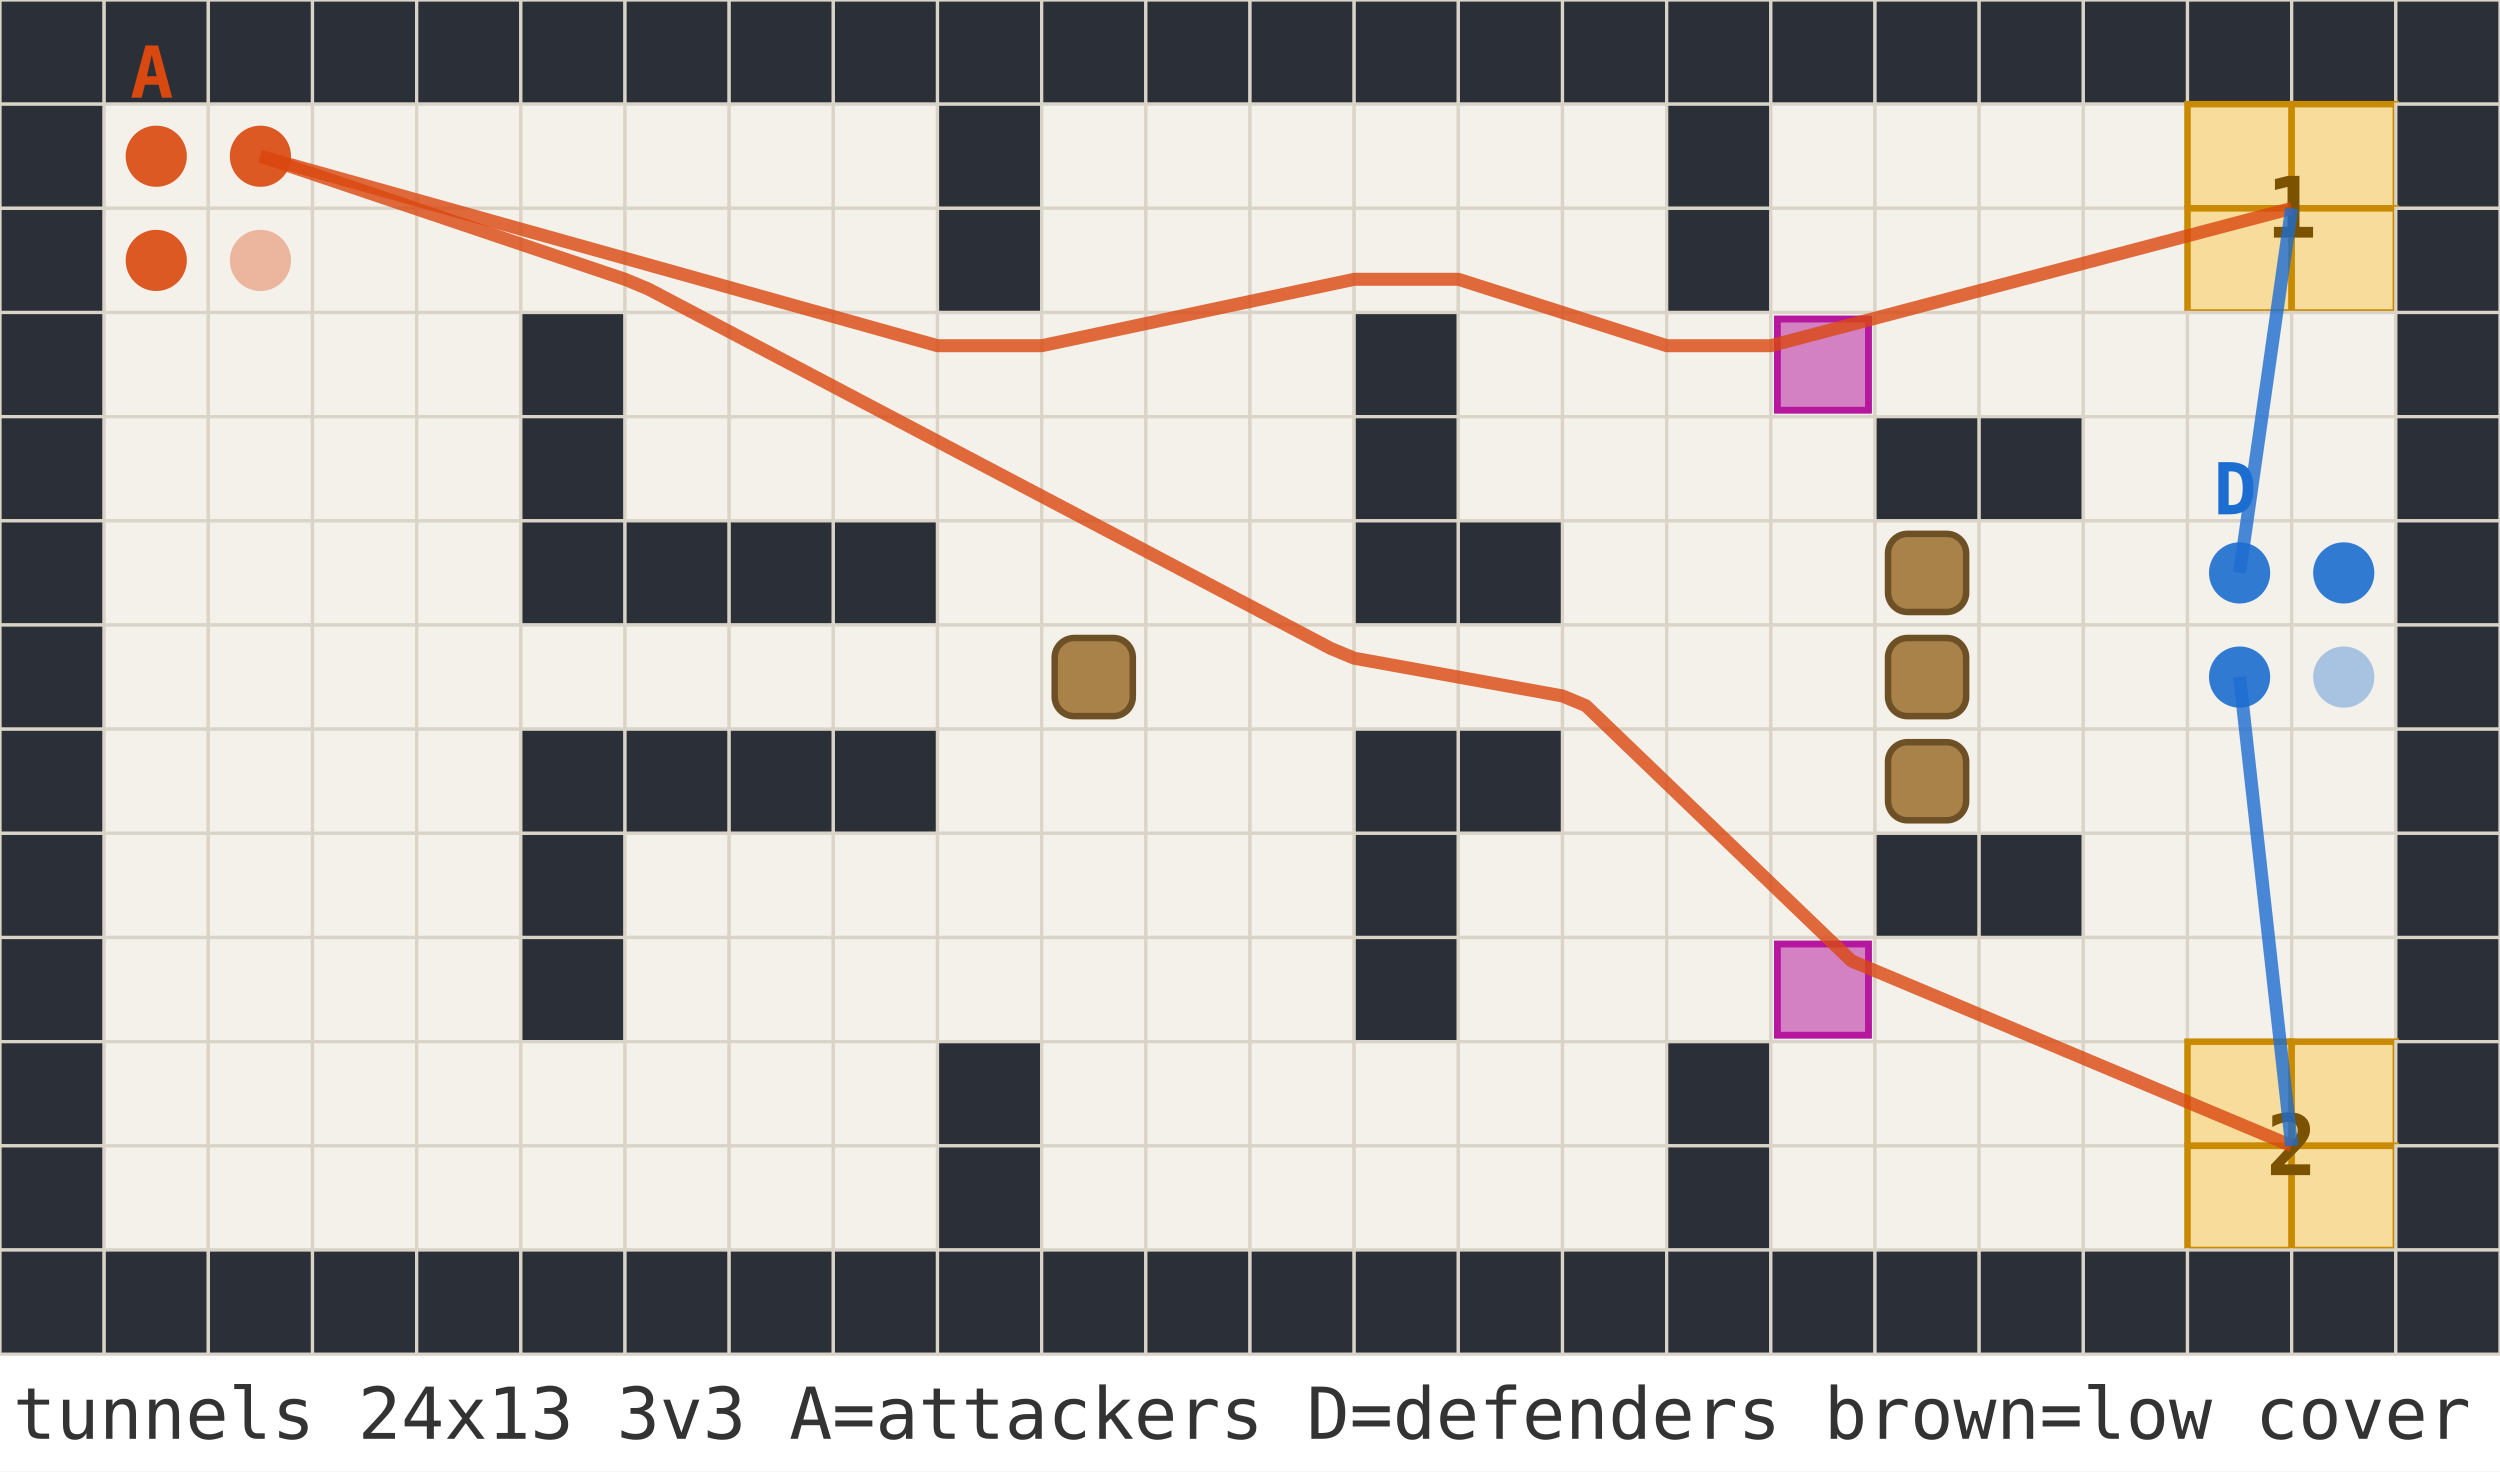
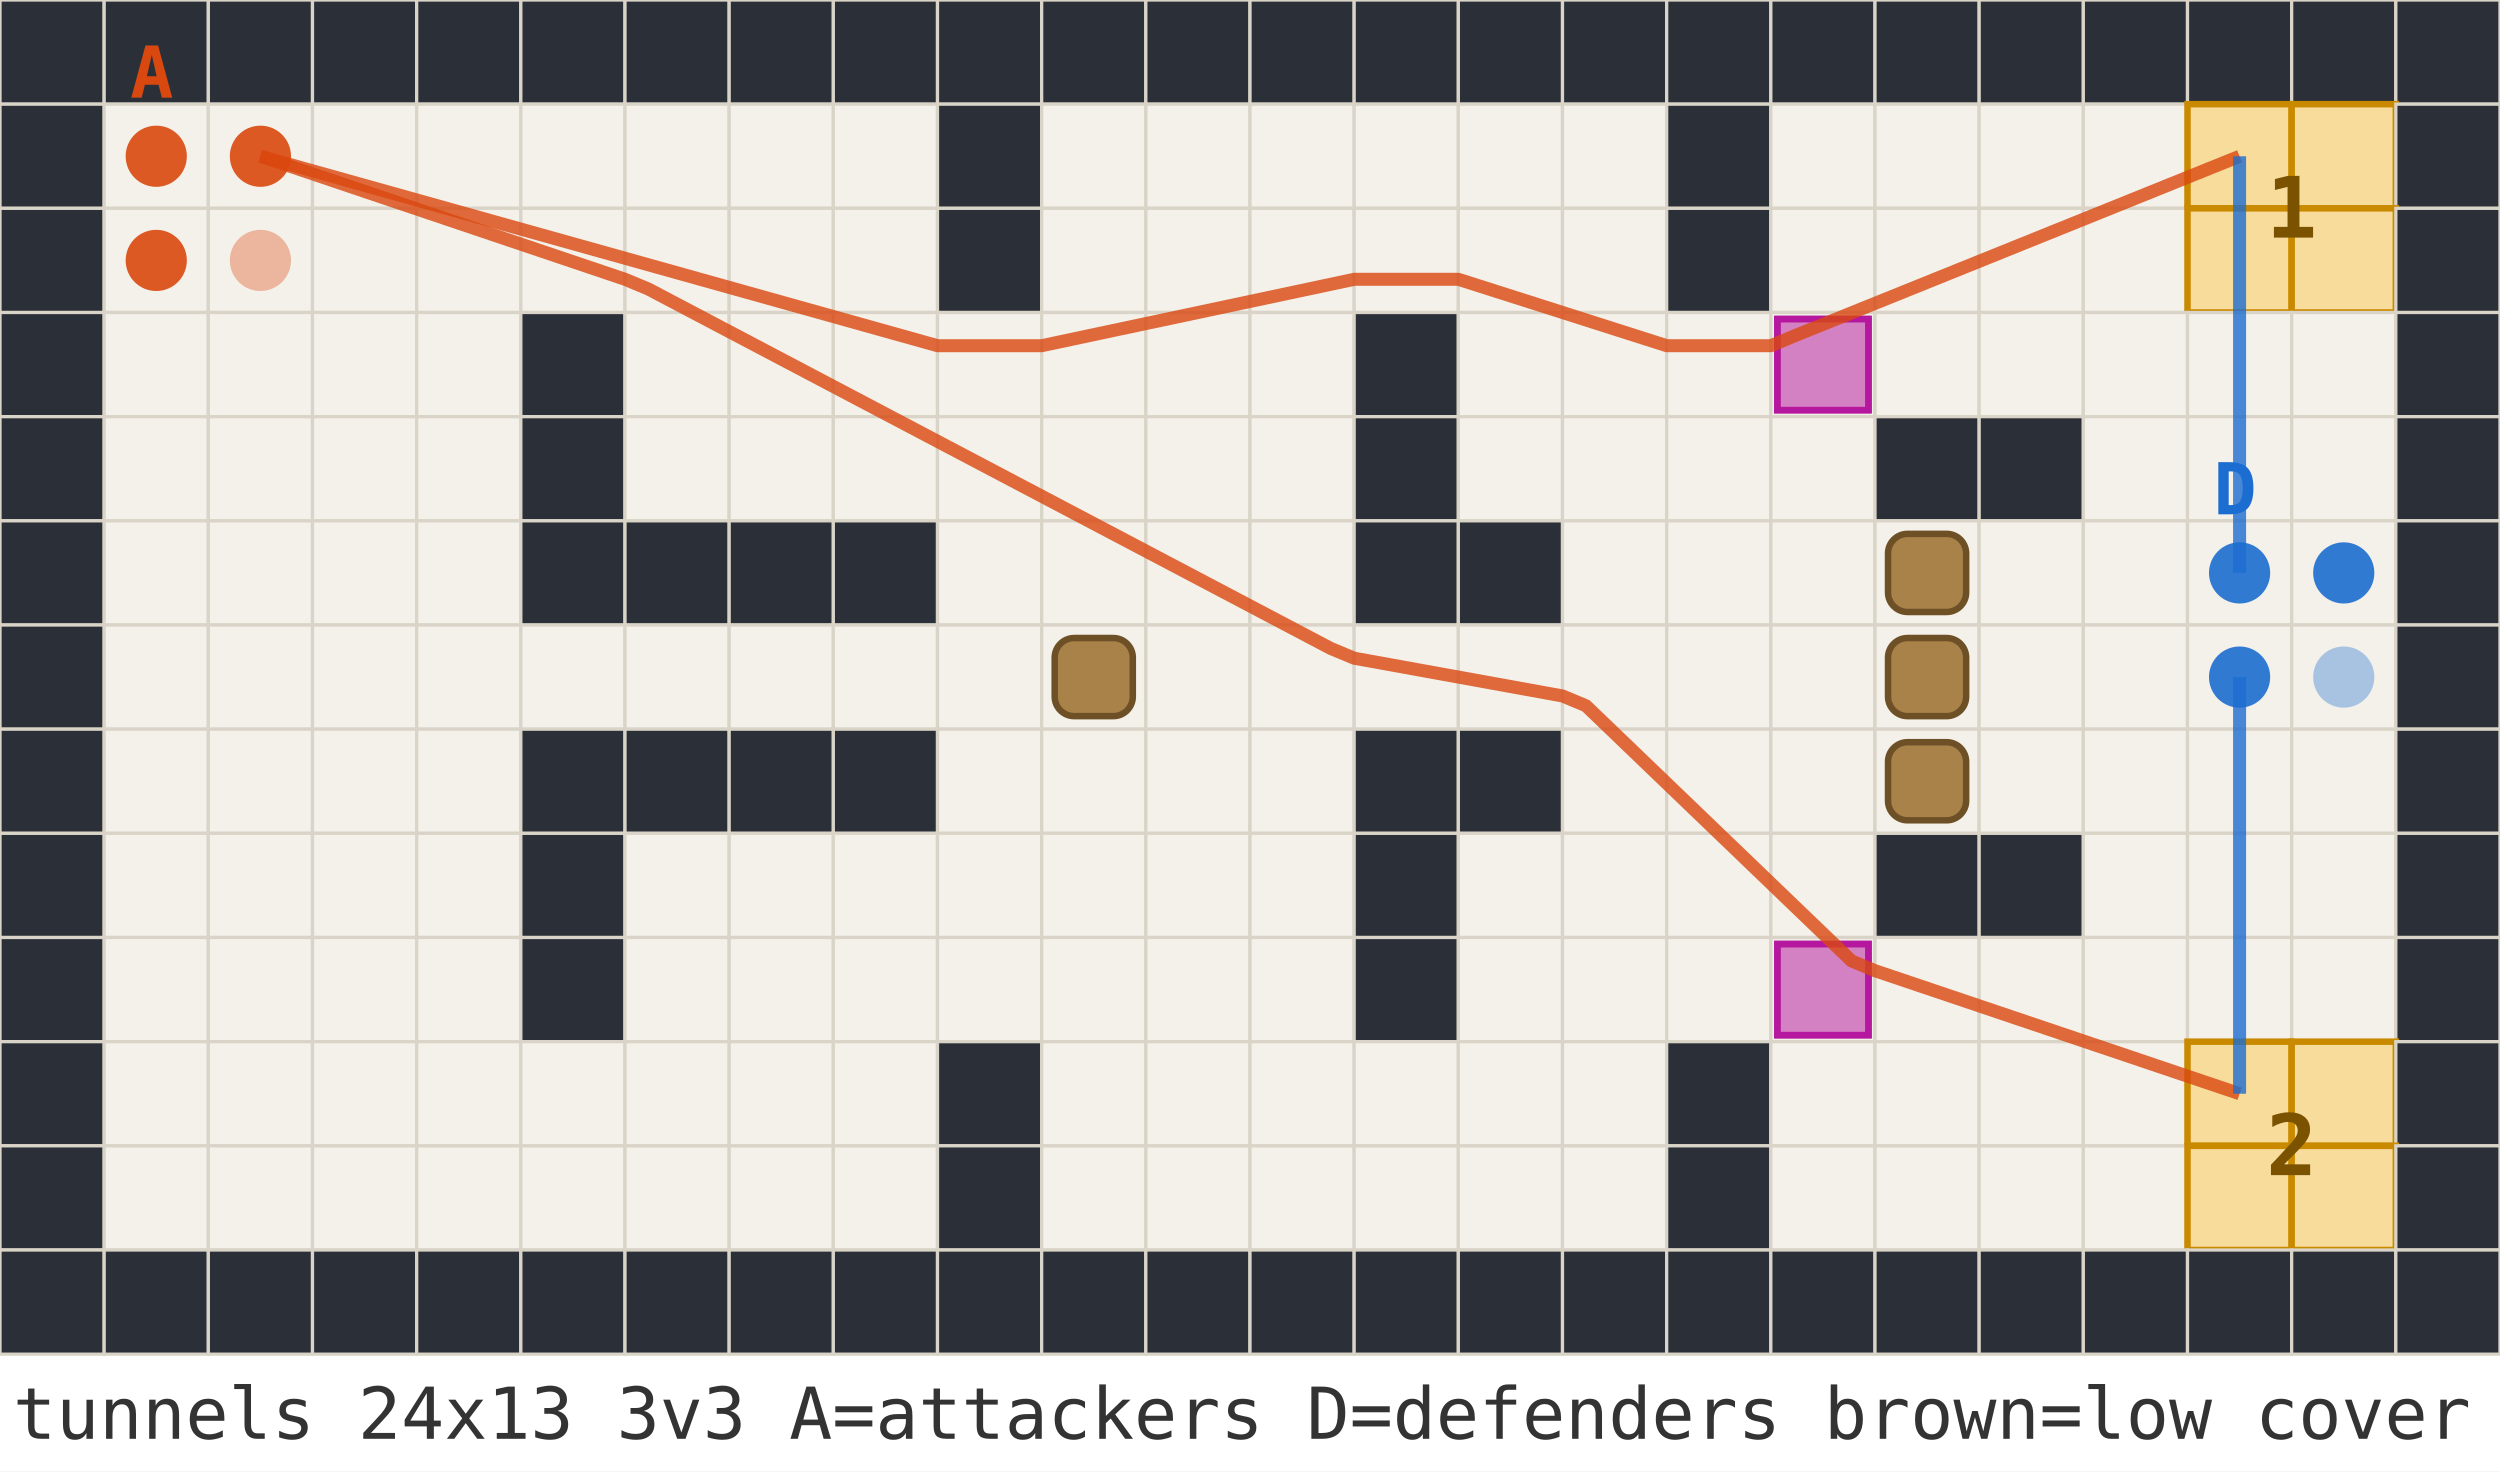
<svg xmlns="http://www.w3.org/2000/svg" viewBox="0 0 384 226" width="384" height="226" font-family="monospace">
  <rect width="384" height="226" fill="#ffffff" />
  <rect x="0" y="0" width="16" height="16" fill="#2b3038" stroke="#d9d4c7" stroke-width="0.5" />
  <rect x="16" y="0" width="16" height="16" fill="#2b3038" stroke="#d9d4c7" stroke-width="0.5" />
  <rect x="32" y="0" width="16" height="16" fill="#2b3038" stroke="#d9d4c7" stroke-width="0.5" />
  <rect x="48" y="0" width="16" height="16" fill="#2b3038" stroke="#d9d4c7" stroke-width="0.5" />
  <rect x="64" y="0" width="16" height="16" fill="#2b3038" stroke="#d9d4c7" stroke-width="0.5" />
  <rect x="80" y="0" width="16" height="16" fill="#2b3038" stroke="#d9d4c7" stroke-width="0.5" />
  <rect x="96" y="0" width="16" height="16" fill="#2b3038" stroke="#d9d4c7" stroke-width="0.5" />
  <rect x="112" y="0" width="16" height="16" fill="#2b3038" stroke="#d9d4c7" stroke-width="0.5" />
  <rect x="128" y="0" width="16" height="16" fill="#2b3038" stroke="#d9d4c7" stroke-width="0.5" />
  <rect x="144" y="0" width="16" height="16" fill="#2b3038" stroke="#d9d4c7" stroke-width="0.5" />
  <rect x="160" y="0" width="16" height="16" fill="#2b3038" stroke="#d9d4c7" stroke-width="0.5" />
  <rect x="176" y="0" width="16" height="16" fill="#2b3038" stroke="#d9d4c7" stroke-width="0.5" />
  <rect x="192" y="0" width="16" height="16" fill="#2b3038" stroke="#d9d4c7" stroke-width="0.5" />
  <rect x="208" y="0" width="16" height="16" fill="#2b3038" stroke="#d9d4c7" stroke-width="0.5" />
  <rect x="224" y="0" width="16" height="16" fill="#2b3038" stroke="#d9d4c7" stroke-width="0.5" />
  <rect x="240" y="0" width="16" height="16" fill="#2b3038" stroke="#d9d4c7" stroke-width="0.5" />
  <rect x="256" y="0" width="16" height="16" fill="#2b3038" stroke="#d9d4c7" stroke-width="0.5" />
  <rect x="272" y="0" width="16" height="16" fill="#2b3038" stroke="#d9d4c7" stroke-width="0.5" />
  <rect x="288" y="0" width="16" height="16" fill="#2b3038" stroke="#d9d4c7" stroke-width="0.5" />
  <rect x="304" y="0" width="16" height="16" fill="#2b3038" stroke="#d9d4c7" stroke-width="0.5" />
  <rect x="320" y="0" width="16" height="16" fill="#2b3038" stroke="#d9d4c7" stroke-width="0.5" />
  <rect x="336" y="0" width="16" height="16" fill="#2b3038" stroke="#d9d4c7" stroke-width="0.5" />
  <rect x="352" y="0" width="16" height="16" fill="#2b3038" stroke="#d9d4c7" stroke-width="0.5" />
  <rect x="368" y="0" width="16" height="16" fill="#2b3038" stroke="#d9d4c7" stroke-width="0.5" />
  <rect x="0" y="16" width="16" height="16" fill="#2b3038" stroke="#d9d4c7" stroke-width="0.5" />
  <rect x="16" y="16" width="16" height="16" fill="#f4f1ea" stroke="#d9d4c7" stroke-width="0.5" />
  <rect x="32" y="16" width="16" height="16" fill="#f4f1ea" stroke="#d9d4c7" stroke-width="0.5" />
  <rect x="48" y="16" width="16" height="16" fill="#f4f1ea" stroke="#d9d4c7" stroke-width="0.5" />
  <rect x="64" y="16" width="16" height="16" fill="#f4f1ea" stroke="#d9d4c7" stroke-width="0.5" />
  <rect x="80" y="16" width="16" height="16" fill="#f4f1ea" stroke="#d9d4c7" stroke-width="0.5" />
  <rect x="96" y="16" width="16" height="16" fill="#f4f1ea" stroke="#d9d4c7" stroke-width="0.5" />
  <rect x="112" y="16" width="16" height="16" fill="#f4f1ea" stroke="#d9d4c7" stroke-width="0.5" />
  <rect x="128" y="16" width="16" height="16" fill="#f4f1ea" stroke="#d9d4c7" stroke-width="0.5" />
  <rect x="144" y="16" width="16" height="16" fill="#2b3038" stroke="#d9d4c7" stroke-width="0.5" />
  <rect x="160" y="16" width="16" height="16" fill="#f4f1ea" stroke="#d9d4c7" stroke-width="0.5" />
  <rect x="176" y="16" width="16" height="16" fill="#f4f1ea" stroke="#d9d4c7" stroke-width="0.5" />
  <rect x="192" y="16" width="16" height="16" fill="#f4f1ea" stroke="#d9d4c7" stroke-width="0.5" />
  <rect x="208" y="16" width="16" height="16" fill="#f4f1ea" stroke="#d9d4c7" stroke-width="0.5" />
  <rect x="224" y="16" width="16" height="16" fill="#f4f1ea" stroke="#d9d4c7" stroke-width="0.5" />
  <rect x="240" y="16" width="16" height="16" fill="#f4f1ea" stroke="#d9d4c7" stroke-width="0.5" />
  <rect x="256" y="16" width="16" height="16" fill="#2b3038" stroke="#d9d4c7" stroke-width="0.5" />
  <rect x="272" y="16" width="16" height="16" fill="#f4f1ea" stroke="#d9d4c7" stroke-width="0.5" />
  <rect x="288" y="16" width="16" height="16" fill="#f4f1ea" stroke="#d9d4c7" stroke-width="0.5" />
  <rect x="304" y="16" width="16" height="16" fill="#f4f1ea" stroke="#d9d4c7" stroke-width="0.5" />
  <rect x="320" y="16" width="16" height="16" fill="#f4f1ea" stroke="#d9d4c7" stroke-width="0.5" />
  <rect x="336" y="16" width="16" height="16" fill="#f7dc9c" stroke="#d9d4c7" stroke-width="0.5" />
  <rect x="336" y="16" width="16" height="16" fill="none" stroke="#c98a00" stroke-width="1" />
  <rect x="352" y="16" width="16" height="16" fill="#f7dc9c" stroke="#d9d4c7" stroke-width="0.5" />
  <rect x="352" y="16" width="16" height="16" fill="none" stroke="#c98a00" stroke-width="1" />
  <rect x="368" y="16" width="16" height="16" fill="#2b3038" stroke="#d9d4c7" stroke-width="0.5" />
  <rect x="0" y="32" width="16" height="16" fill="#2b3038" stroke="#d9d4c7" stroke-width="0.5" />
  <rect x="16" y="32" width="16" height="16" fill="#f4f1ea" stroke="#d9d4c7" stroke-width="0.5" />
  <rect x="32" y="32" width="16" height="16" fill="#f4f1ea" stroke="#d9d4c7" stroke-width="0.5" />
  <rect x="48" y="32" width="16" height="16" fill="#f4f1ea" stroke="#d9d4c7" stroke-width="0.5" />
  <rect x="64" y="32" width="16" height="16" fill="#f4f1ea" stroke="#d9d4c7" stroke-width="0.5" />
  <rect x="80" y="32" width="16" height="16" fill="#f4f1ea" stroke="#d9d4c7" stroke-width="0.5" />
  <rect x="96" y="32" width="16" height="16" fill="#f4f1ea" stroke="#d9d4c7" stroke-width="0.5" />
  <rect x="112" y="32" width="16" height="16" fill="#f4f1ea" stroke="#d9d4c7" stroke-width="0.5" />
  <rect x="128" y="32" width="16" height="16" fill="#f4f1ea" stroke="#d9d4c7" stroke-width="0.5" />
  <rect x="144" y="32" width="16" height="16" fill="#2b3038" stroke="#d9d4c7" stroke-width="0.5" />
  <rect x="160" y="32" width="16" height="16" fill="#f4f1ea" stroke="#d9d4c7" stroke-width="0.5" />
  <rect x="176" y="32" width="16" height="16" fill="#f4f1ea" stroke="#d9d4c7" stroke-width="0.5" />
  <rect x="192" y="32" width="16" height="16" fill="#f4f1ea" stroke="#d9d4c7" stroke-width="0.5" />
  <rect x="208" y="32" width="16" height="16" fill="#f4f1ea" stroke="#d9d4c7" stroke-width="0.5" />
  <rect x="224" y="32" width="16" height="16" fill="#f4f1ea" stroke="#d9d4c7" stroke-width="0.5" />
  <rect x="240" y="32" width="16" height="16" fill="#f4f1ea" stroke="#d9d4c7" stroke-width="0.5" />
  <rect x="256" y="32" width="16" height="16" fill="#2b3038" stroke="#d9d4c7" stroke-width="0.5" />
  <rect x="272" y="32" width="16" height="16" fill="#f4f1ea" stroke="#d9d4c7" stroke-width="0.5" />
  <rect x="288" y="32" width="16" height="16" fill="#f4f1ea" stroke="#d9d4c7" stroke-width="0.5" />
  <rect x="304" y="32" width="16" height="16" fill="#f4f1ea" stroke="#d9d4c7" stroke-width="0.5" />
  <rect x="320" y="32" width="16" height="16" fill="#f4f1ea" stroke="#d9d4c7" stroke-width="0.5" />
  <rect x="336" y="32" width="16" height="16" fill="#f7dc9c" stroke="#d9d4c7" stroke-width="0.5" />
  <rect x="336" y="32" width="16" height="16" fill="none" stroke="#c98a00" stroke-width="1" />
  <rect x="352" y="32" width="16" height="16" fill="#f7dc9c" stroke="#d9d4c7" stroke-width="0.5" />
  <rect x="352" y="32" width="16" height="16" fill="none" stroke="#c98a00" stroke-width="1" />
  <rect x="368" y="32" width="16" height="16" fill="#2b3038" stroke="#d9d4c7" stroke-width="0.5" />
  <rect x="0" y="48" width="16" height="16" fill="#2b3038" stroke="#d9d4c7" stroke-width="0.5" />
  <rect x="16" y="48" width="16" height="16" fill="#f4f1ea" stroke="#d9d4c7" stroke-width="0.5" />
  <rect x="32" y="48" width="16" height="16" fill="#f4f1ea" stroke="#d9d4c7" stroke-width="0.5" />
  <rect x="48" y="48" width="16" height="16" fill="#f4f1ea" stroke="#d9d4c7" stroke-width="0.5" />
  <rect x="64" y="48" width="16" height="16" fill="#f4f1ea" stroke="#d9d4c7" stroke-width="0.5" />
  <rect x="80" y="48" width="16" height="16" fill="#2b3038" stroke="#d9d4c7" stroke-width="0.5" />
  <rect x="96" y="48" width="16" height="16" fill="#f4f1ea" stroke="#d9d4c7" stroke-width="0.5" />
  <rect x="112" y="48" width="16" height="16" fill="#f4f1ea" stroke="#d9d4c7" stroke-width="0.5" />
  <rect x="128" y="48" width="16" height="16" fill="#f4f1ea" stroke="#d9d4c7" stroke-width="0.5" />
  <rect x="144" y="48" width="16" height="16" fill="#f4f1ea" stroke="#d9d4c7" stroke-width="0.5" />
  <rect x="160" y="48" width="16" height="16" fill="#f4f1ea" stroke="#d9d4c7" stroke-width="0.5" />
  <rect x="176" y="48" width="16" height="16" fill="#f4f1ea" stroke="#d9d4c7" stroke-width="0.5" />
  <rect x="192" y="48" width="16" height="16" fill="#f4f1ea" stroke="#d9d4c7" stroke-width="0.5" />
  <rect x="208" y="48" width="16" height="16" fill="#2b3038" stroke="#d9d4c7" stroke-width="0.5" />
  <rect x="224" y="48" width="16" height="16" fill="#f4f1ea" stroke="#d9d4c7" stroke-width="0.5" />
  <rect x="240" y="48" width="16" height="16" fill="#f4f1ea" stroke="#d9d4c7" stroke-width="0.5" />
  <rect x="256" y="48" width="16" height="16" fill="#f4f1ea" stroke="#d9d4c7" stroke-width="0.5" />
  <rect x="272" y="48" width="16" height="16" fill="#f4f1ea" stroke="#d9d4c7" stroke-width="0.5" />
  <rect x="288" y="48" width="16" height="16" fill="#f4f1ea" stroke="#d9d4c7" stroke-width="0.5" />
  <rect x="304" y="48" width="16" height="16" fill="#f4f1ea" stroke="#d9d4c7" stroke-width="0.5" />
  <rect x="320" y="48" width="16" height="16" fill="#f4f1ea" stroke="#d9d4c7" stroke-width="0.5" />
  <rect x="336" y="48" width="16" height="16" fill="#f4f1ea" stroke="#d9d4c7" stroke-width="0.5" />
  <rect x="352" y="48" width="16" height="16" fill="#f4f1ea" stroke="#d9d4c7" stroke-width="0.5" />
  <rect x="368" y="48" width="16" height="16" fill="#2b3038" stroke="#d9d4c7" stroke-width="0.5" />
  <rect x="0" y="64" width="16" height="16" fill="#2b3038" stroke="#d9d4c7" stroke-width="0.5" />
  <rect x="16" y="64" width="16" height="16" fill="#f4f1ea" stroke="#d9d4c7" stroke-width="0.5" />
  <rect x="32" y="64" width="16" height="16" fill="#f4f1ea" stroke="#d9d4c7" stroke-width="0.5" />
  <rect x="48" y="64" width="16" height="16" fill="#f4f1ea" stroke="#d9d4c7" stroke-width="0.5" />
  <rect x="64" y="64" width="16" height="16" fill="#f4f1ea" stroke="#d9d4c7" stroke-width="0.5" />
  <rect x="80" y="64" width="16" height="16" fill="#2b3038" stroke="#d9d4c7" stroke-width="0.5" />
  <rect x="96" y="64" width="16" height="16" fill="#f4f1ea" stroke="#d9d4c7" stroke-width="0.5" />
  <rect x="112" y="64" width="16" height="16" fill="#f4f1ea" stroke="#d9d4c7" stroke-width="0.5" />
  <rect x="128" y="64" width="16" height="16" fill="#f4f1ea" stroke="#d9d4c7" stroke-width="0.5" />
  <rect x="144" y="64" width="16" height="16" fill="#f4f1ea" stroke="#d9d4c7" stroke-width="0.5" />
  <rect x="160" y="64" width="16" height="16" fill="#f4f1ea" stroke="#d9d4c7" stroke-width="0.5" />
  <rect x="176" y="64" width="16" height="16" fill="#f4f1ea" stroke="#d9d4c7" stroke-width="0.5" />
  <rect x="192" y="64" width="16" height="16" fill="#f4f1ea" stroke="#d9d4c7" stroke-width="0.5" />
  <rect x="208" y="64" width="16" height="16" fill="#2b3038" stroke="#d9d4c7" stroke-width="0.5" />
  <rect x="224" y="64" width="16" height="16" fill="#f4f1ea" stroke="#d9d4c7" stroke-width="0.5" />
  <rect x="240" y="64" width="16" height="16" fill="#f4f1ea" stroke="#d9d4c7" stroke-width="0.5" />
  <rect x="256" y="64" width="16" height="16" fill="#f4f1ea" stroke="#d9d4c7" stroke-width="0.5" />
  <rect x="272" y="64" width="16" height="16" fill="#f4f1ea" stroke="#d9d4c7" stroke-width="0.5" />
  <rect x="288" y="64" width="16" height="16" fill="#2b3038" stroke="#d9d4c7" stroke-width="0.5" />
  <rect x="304" y="64" width="16" height="16" fill="#2b3038" stroke="#d9d4c7" stroke-width="0.5" />
  <rect x="320" y="64" width="16" height="16" fill="#f4f1ea" stroke="#d9d4c7" stroke-width="0.5" />
  <rect x="336" y="64" width="16" height="16" fill="#f4f1ea" stroke="#d9d4c7" stroke-width="0.5" />
  <rect x="352" y="64" width="16" height="16" fill="#f4f1ea" stroke="#d9d4c7" stroke-width="0.5" />
  <rect x="368" y="64" width="16" height="16" fill="#2b3038" stroke="#d9d4c7" stroke-width="0.5" />
  <rect x="0" y="80" width="16" height="16" fill="#2b3038" stroke="#d9d4c7" stroke-width="0.5" />
  <rect x="16" y="80" width="16" height="16" fill="#f4f1ea" stroke="#d9d4c7" stroke-width="0.5" />
  <rect x="32" y="80" width="16" height="16" fill="#f4f1ea" stroke="#d9d4c7" stroke-width="0.5" />
  <rect x="48" y="80" width="16" height="16" fill="#f4f1ea" stroke="#d9d4c7" stroke-width="0.5" />
  <rect x="64" y="80" width="16" height="16" fill="#f4f1ea" stroke="#d9d4c7" stroke-width="0.5" />
  <rect x="80" y="80" width="16" height="16" fill="#2b3038" stroke="#d9d4c7" stroke-width="0.5" />
  <rect x="96" y="80" width="16" height="16" fill="#2b3038" stroke="#d9d4c7" stroke-width="0.5" />
  <rect x="112" y="80" width="16" height="16" fill="#2b3038" stroke="#d9d4c7" stroke-width="0.5" />
  <rect x="128" y="80" width="16" height="16" fill="#2b3038" stroke="#d9d4c7" stroke-width="0.5" />
  <rect x="144" y="80" width="16" height="16" fill="#f4f1ea" stroke="#d9d4c7" stroke-width="0.5" />
  <rect x="160" y="80" width="16" height="16" fill="#f4f1ea" stroke="#d9d4c7" stroke-width="0.5" />
  <rect x="176" y="80" width="16" height="16" fill="#f4f1ea" stroke="#d9d4c7" stroke-width="0.5" />
  <rect x="192" y="80" width="16" height="16" fill="#f4f1ea" stroke="#d9d4c7" stroke-width="0.5" />
  <rect x="208" y="80" width="16" height="16" fill="#2b3038" stroke="#d9d4c7" stroke-width="0.5" />
  <rect x="224" y="80" width="16" height="16" fill="#2b3038" stroke="#d9d4c7" stroke-width="0.5" />
  <rect x="240" y="80" width="16" height="16" fill="#f4f1ea" stroke="#d9d4c7" stroke-width="0.5" />
  <rect x="256" y="80" width="16" height="16" fill="#f4f1ea" stroke="#d9d4c7" stroke-width="0.5" />
  <rect x="272" y="80" width="16" height="16" fill="#f4f1ea" stroke="#d9d4c7" stroke-width="0.5" />
  <rect x="288" y="80" width="16" height="16" fill="#f4f1ea" stroke="#d9d4c7" stroke-width="0.5" />
  <rect x="290" y="82" width="12" height="12" rx="3" fill="#a9824a" stroke="#6e5026" stroke-width="1" />
  <rect x="304" y="80" width="16" height="16" fill="#f4f1ea" stroke="#d9d4c7" stroke-width="0.5" />
  <rect x="320" y="80" width="16" height="16" fill="#f4f1ea" stroke="#d9d4c7" stroke-width="0.5" />
  <rect x="336" y="80" width="16" height="16" fill="#f4f1ea" stroke="#d9d4c7" stroke-width="0.5" />
  <rect x="352" y="80" width="16" height="16" fill="#f4f1ea" stroke="#d9d4c7" stroke-width="0.5" />
  <rect x="368" y="80" width="16" height="16" fill="#2b3038" stroke="#d9d4c7" stroke-width="0.5" />
  <rect x="0" y="96" width="16" height="16" fill="#2b3038" stroke="#d9d4c7" stroke-width="0.5" />
  <rect x="16" y="96" width="16" height="16" fill="#f4f1ea" stroke="#d9d4c7" stroke-width="0.5" />
  <rect x="32" y="96" width="16" height="16" fill="#f4f1ea" stroke="#d9d4c7" stroke-width="0.5" />
  <rect x="48" y="96" width="16" height="16" fill="#f4f1ea" stroke="#d9d4c7" stroke-width="0.5" />
  <rect x="64" y="96" width="16" height="16" fill="#f4f1ea" stroke="#d9d4c7" stroke-width="0.5" />
  <rect x="80" y="96" width="16" height="16" fill="#f4f1ea" stroke="#d9d4c7" stroke-width="0.5" />
  <rect x="96" y="96" width="16" height="16" fill="#f4f1ea" stroke="#d9d4c7" stroke-width="0.5" />
  <rect x="112" y="96" width="16" height="16" fill="#f4f1ea" stroke="#d9d4c7" stroke-width="0.5" />
  <rect x="128" y="96" width="16" height="16" fill="#f4f1ea" stroke="#d9d4c7" stroke-width="0.5" />
  <rect x="144" y="96" width="16" height="16" fill="#f4f1ea" stroke="#d9d4c7" stroke-width="0.5" />
  <rect x="160" y="96" width="16" height="16" fill="#f4f1ea" stroke="#d9d4c7" stroke-width="0.5" />
  <rect x="162" y="98" width="12" height="12" rx="3" fill="#a9824a" stroke="#6e5026" stroke-width="1" />
  <rect x="176" y="96" width="16" height="16" fill="#f4f1ea" stroke="#d9d4c7" stroke-width="0.5" />
  <rect x="192" y="96" width="16" height="16" fill="#f4f1ea" stroke="#d9d4c7" stroke-width="0.5" />
  <rect x="208" y="96" width="16" height="16" fill="#f4f1ea" stroke="#d9d4c7" stroke-width="0.5" />
  <rect x="224" y="96" width="16" height="16" fill="#f4f1ea" stroke="#d9d4c7" stroke-width="0.5" />
  <rect x="240" y="96" width="16" height="16" fill="#f4f1ea" stroke="#d9d4c7" stroke-width="0.5" />
  <rect x="256" y="96" width="16" height="16" fill="#f4f1ea" stroke="#d9d4c7" stroke-width="0.5" />
  <rect x="272" y="96" width="16" height="16" fill="#f4f1ea" stroke="#d9d4c7" stroke-width="0.5" />
  <rect x="288" y="96" width="16" height="16" fill="#f4f1ea" stroke="#d9d4c7" stroke-width="0.5" />
  <rect x="290" y="98" width="12" height="12" rx="3" fill="#a9824a" stroke="#6e5026" stroke-width="1" />
  <rect x="304" y="96" width="16" height="16" fill="#f4f1ea" stroke="#d9d4c7" stroke-width="0.5" />
  <rect x="320" y="96" width="16" height="16" fill="#f4f1ea" stroke="#d9d4c7" stroke-width="0.5" />
  <rect x="336" y="96" width="16" height="16" fill="#f4f1ea" stroke="#d9d4c7" stroke-width="0.5" />
  <rect x="352" y="96" width="16" height="16" fill="#f4f1ea" stroke="#d9d4c7" stroke-width="0.5" />
  <rect x="368" y="96" width="16" height="16" fill="#2b3038" stroke="#d9d4c7" stroke-width="0.5" />
  <rect x="0" y="112" width="16" height="16" fill="#2b3038" stroke="#d9d4c7" stroke-width="0.5" />
  <rect x="16" y="112" width="16" height="16" fill="#f4f1ea" stroke="#d9d4c7" stroke-width="0.5" />
  <rect x="32" y="112" width="16" height="16" fill="#f4f1ea" stroke="#d9d4c7" stroke-width="0.5" />
  <rect x="48" y="112" width="16" height="16" fill="#f4f1ea" stroke="#d9d4c7" stroke-width="0.5" />
  <rect x="64" y="112" width="16" height="16" fill="#f4f1ea" stroke="#d9d4c7" stroke-width="0.5" />
  <rect x="80" y="112" width="16" height="16" fill="#2b3038" stroke="#d9d4c7" stroke-width="0.5" />
  <rect x="96" y="112" width="16" height="16" fill="#2b3038" stroke="#d9d4c7" stroke-width="0.5" />
  <rect x="112" y="112" width="16" height="16" fill="#2b3038" stroke="#d9d4c7" stroke-width="0.5" />
  <rect x="128" y="112" width="16" height="16" fill="#2b3038" stroke="#d9d4c7" stroke-width="0.5" />
  <rect x="144" y="112" width="16" height="16" fill="#f4f1ea" stroke="#d9d4c7" stroke-width="0.5" />
  <rect x="160" y="112" width="16" height="16" fill="#f4f1ea" stroke="#d9d4c7" stroke-width="0.5" />
  <rect x="176" y="112" width="16" height="16" fill="#f4f1ea" stroke="#d9d4c7" stroke-width="0.5" />
  <rect x="192" y="112" width="16" height="16" fill="#f4f1ea" stroke="#d9d4c7" stroke-width="0.5" />
  <rect x="208" y="112" width="16" height="16" fill="#2b3038" stroke="#d9d4c7" stroke-width="0.5" />
  <rect x="224" y="112" width="16" height="16" fill="#2b3038" stroke="#d9d4c7" stroke-width="0.5" />
  <rect x="240" y="112" width="16" height="16" fill="#f4f1ea" stroke="#d9d4c7" stroke-width="0.5" />
  <rect x="256" y="112" width="16" height="16" fill="#f4f1ea" stroke="#d9d4c7" stroke-width="0.5" />
  <rect x="272" y="112" width="16" height="16" fill="#f4f1ea" stroke="#d9d4c7" stroke-width="0.5" />
  <rect x="288" y="112" width="16" height="16" fill="#f4f1ea" stroke="#d9d4c7" stroke-width="0.5" />
  <rect x="290" y="114" width="12" height="12" rx="3" fill="#a9824a" stroke="#6e5026" stroke-width="1" />
  <rect x="304" y="112" width="16" height="16" fill="#f4f1ea" stroke="#d9d4c7" stroke-width="0.5" />
  <rect x="320" y="112" width="16" height="16" fill="#f4f1ea" stroke="#d9d4c7" stroke-width="0.5" />
  <rect x="336" y="112" width="16" height="16" fill="#f4f1ea" stroke="#d9d4c7" stroke-width="0.5" />
  <rect x="352" y="112" width="16" height="16" fill="#f4f1ea" stroke="#d9d4c7" stroke-width="0.5" />
  <rect x="368" y="112" width="16" height="16" fill="#2b3038" stroke="#d9d4c7" stroke-width="0.5" />
  <rect x="0" y="128" width="16" height="16" fill="#2b3038" stroke="#d9d4c7" stroke-width="0.5" />
  <rect x="16" y="128" width="16" height="16" fill="#f4f1ea" stroke="#d9d4c7" stroke-width="0.5" />
  <rect x="32" y="128" width="16" height="16" fill="#f4f1ea" stroke="#d9d4c7" stroke-width="0.5" />
  <rect x="48" y="128" width="16" height="16" fill="#f4f1ea" stroke="#d9d4c7" stroke-width="0.5" />
  <rect x="64" y="128" width="16" height="16" fill="#f4f1ea" stroke="#d9d4c7" stroke-width="0.5" />
  <rect x="80" y="128" width="16" height="16" fill="#2b3038" stroke="#d9d4c7" stroke-width="0.5" />
  <rect x="96" y="128" width="16" height="16" fill="#f4f1ea" stroke="#d9d4c7" stroke-width="0.5" />
  <rect x="112" y="128" width="16" height="16" fill="#f4f1ea" stroke="#d9d4c7" stroke-width="0.5" />
  <rect x="128" y="128" width="16" height="16" fill="#f4f1ea" stroke="#d9d4c7" stroke-width="0.5" />
  <rect x="144" y="128" width="16" height="16" fill="#f4f1ea" stroke="#d9d4c7" stroke-width="0.5" />
  <rect x="160" y="128" width="16" height="16" fill="#f4f1ea" stroke="#d9d4c7" stroke-width="0.5" />
  <rect x="176" y="128" width="16" height="16" fill="#f4f1ea" stroke="#d9d4c7" stroke-width="0.5" />
  <rect x="192" y="128" width="16" height="16" fill="#f4f1ea" stroke="#d9d4c7" stroke-width="0.5" />
  <rect x="208" y="128" width="16" height="16" fill="#2b3038" stroke="#d9d4c7" stroke-width="0.5" />
  <rect x="224" y="128" width="16" height="16" fill="#f4f1ea" stroke="#d9d4c7" stroke-width="0.5" />
  <rect x="240" y="128" width="16" height="16" fill="#f4f1ea" stroke="#d9d4c7" stroke-width="0.5" />
  <rect x="256" y="128" width="16" height="16" fill="#f4f1ea" stroke="#d9d4c7" stroke-width="0.5" />
  <rect x="272" y="128" width="16" height="16" fill="#f4f1ea" stroke="#d9d4c7" stroke-width="0.5" />
  <rect x="288" y="128" width="16" height="16" fill="#2b3038" stroke="#d9d4c7" stroke-width="0.5" />
  <rect x="304" y="128" width="16" height="16" fill="#2b3038" stroke="#d9d4c7" stroke-width="0.5" />
  <rect x="320" y="128" width="16" height="16" fill="#f4f1ea" stroke="#d9d4c7" stroke-width="0.5" />
  <rect x="336" y="128" width="16" height="16" fill="#f4f1ea" stroke="#d9d4c7" stroke-width="0.5" />
  <rect x="352" y="128" width="16" height="16" fill="#f4f1ea" stroke="#d9d4c7" stroke-width="0.5" />
  <rect x="368" y="128" width="16" height="16" fill="#2b3038" stroke="#d9d4c7" stroke-width="0.5" />
  <rect x="0" y="144" width="16" height="16" fill="#2b3038" stroke="#d9d4c7" stroke-width="0.5" />
  <rect x="16" y="144" width="16" height="16" fill="#f4f1ea" stroke="#d9d4c7" stroke-width="0.5" />
  <rect x="32" y="144" width="16" height="16" fill="#f4f1ea" stroke="#d9d4c7" stroke-width="0.5" />
  <rect x="48" y="144" width="16" height="16" fill="#f4f1ea" stroke="#d9d4c7" stroke-width="0.5" />
  <rect x="64" y="144" width="16" height="16" fill="#f4f1ea" stroke="#d9d4c7" stroke-width="0.5" />
  <rect x="80" y="144" width="16" height="16" fill="#2b3038" stroke="#d9d4c7" stroke-width="0.5" />
  <rect x="96" y="144" width="16" height="16" fill="#f4f1ea" stroke="#d9d4c7" stroke-width="0.5" />
  <rect x="112" y="144" width="16" height="16" fill="#f4f1ea" stroke="#d9d4c7" stroke-width="0.5" />
  <rect x="128" y="144" width="16" height="16" fill="#f4f1ea" stroke="#d9d4c7" stroke-width="0.5" />
  <rect x="144" y="144" width="16" height="16" fill="#f4f1ea" stroke="#d9d4c7" stroke-width="0.5" />
  <rect x="160" y="144" width="16" height="16" fill="#f4f1ea" stroke="#d9d4c7" stroke-width="0.5" />
  <rect x="176" y="144" width="16" height="16" fill="#f4f1ea" stroke="#d9d4c7" stroke-width="0.5" />
  <rect x="192" y="144" width="16" height="16" fill="#f4f1ea" stroke="#d9d4c7" stroke-width="0.5" />
  <rect x="208" y="144" width="16" height="16" fill="#2b3038" stroke="#d9d4c7" stroke-width="0.5" />
  <rect x="224" y="144" width="16" height="16" fill="#f4f1ea" stroke="#d9d4c7" stroke-width="0.5" />
  <rect x="240" y="144" width="16" height="16" fill="#f4f1ea" stroke="#d9d4c7" stroke-width="0.5" />
  <rect x="256" y="144" width="16" height="16" fill="#f4f1ea" stroke="#d9d4c7" stroke-width="0.5" />
  <rect x="272" y="144" width="16" height="16" fill="#f4f1ea" stroke="#d9d4c7" stroke-width="0.5" />
  <rect x="288" y="144" width="16" height="16" fill="#f4f1ea" stroke="#d9d4c7" stroke-width="0.5" />
  <rect x="304" y="144" width="16" height="16" fill="#f4f1ea" stroke="#d9d4c7" stroke-width="0.5" />
  <rect x="320" y="144" width="16" height="16" fill="#f4f1ea" stroke="#d9d4c7" stroke-width="0.5" />
  <rect x="336" y="144" width="16" height="16" fill="#f4f1ea" stroke="#d9d4c7" stroke-width="0.5" />
  <rect x="352" y="144" width="16" height="16" fill="#f4f1ea" stroke="#d9d4c7" stroke-width="0.5" />
  <rect x="368" y="144" width="16" height="16" fill="#2b3038" stroke="#d9d4c7" stroke-width="0.5" />
  <rect x="0" y="160" width="16" height="16" fill="#2b3038" stroke="#d9d4c7" stroke-width="0.5" />
  <rect x="16" y="160" width="16" height="16" fill="#f4f1ea" stroke="#d9d4c7" stroke-width="0.5" />
  <rect x="32" y="160" width="16" height="16" fill="#f4f1ea" stroke="#d9d4c7" stroke-width="0.5" />
  <rect x="48" y="160" width="16" height="16" fill="#f4f1ea" stroke="#d9d4c7" stroke-width="0.5" />
  <rect x="64" y="160" width="16" height="16" fill="#f4f1ea" stroke="#d9d4c7" stroke-width="0.5" />
  <rect x="80" y="160" width="16" height="16" fill="#f4f1ea" stroke="#d9d4c7" stroke-width="0.5" />
  <rect x="96" y="160" width="16" height="16" fill="#f4f1ea" stroke="#d9d4c7" stroke-width="0.5" />
  <rect x="112" y="160" width="16" height="16" fill="#f4f1ea" stroke="#d9d4c7" stroke-width="0.5" />
  <rect x="128" y="160" width="16" height="16" fill="#f4f1ea" stroke="#d9d4c7" stroke-width="0.5" />
  <rect x="144" y="160" width="16" height="16" fill="#2b3038" stroke="#d9d4c7" stroke-width="0.5" />
  <rect x="160" y="160" width="16" height="16" fill="#f4f1ea" stroke="#d9d4c7" stroke-width="0.5" />
  <rect x="176" y="160" width="16" height="16" fill="#f4f1ea" stroke="#d9d4c7" stroke-width="0.5" />
  <rect x="192" y="160" width="16" height="16" fill="#f4f1ea" stroke="#d9d4c7" stroke-width="0.5" />
  <rect x="208" y="160" width="16" height="16" fill="#f4f1ea" stroke="#d9d4c7" stroke-width="0.5" />
  <rect x="224" y="160" width="16" height="16" fill="#f4f1ea" stroke="#d9d4c7" stroke-width="0.5" />
  <rect x="240" y="160" width="16" height="16" fill="#f4f1ea" stroke="#d9d4c7" stroke-width="0.5" />
  <rect x="256" y="160" width="16" height="16" fill="#2b3038" stroke="#d9d4c7" stroke-width="0.5" />
  <rect x="272" y="160" width="16" height="16" fill="#f4f1ea" stroke="#d9d4c7" stroke-width="0.5" />
  <rect x="288" y="160" width="16" height="16" fill="#f4f1ea" stroke="#d9d4c7" stroke-width="0.5" />
  <rect x="304" y="160" width="16" height="16" fill="#f4f1ea" stroke="#d9d4c7" stroke-width="0.5" />
  <rect x="320" y="160" width="16" height="16" fill="#f4f1ea" stroke="#d9d4c7" stroke-width="0.5" />
  <rect x="336" y="160" width="16" height="16" fill="#f7dc9c" stroke="#d9d4c7" stroke-width="0.5" />
  <rect x="336" y="160" width="16" height="16" fill="none" stroke="#c98a00" stroke-width="1" />
  <rect x="352" y="160" width="16" height="16" fill="#f7dc9c" stroke="#d9d4c7" stroke-width="0.5" />
  <rect x="352" y="160" width="16" height="16" fill="none" stroke="#c98a00" stroke-width="1" />
  <rect x="368" y="160" width="16" height="16" fill="#2b3038" stroke="#d9d4c7" stroke-width="0.5" />
  <rect x="0" y="176" width="16" height="16" fill="#2b3038" stroke="#d9d4c7" stroke-width="0.5" />
  <rect x="16" y="176" width="16" height="16" fill="#f4f1ea" stroke="#d9d4c7" stroke-width="0.5" />
  <rect x="32" y="176" width="16" height="16" fill="#f4f1ea" stroke="#d9d4c7" stroke-width="0.5" />
  <rect x="48" y="176" width="16" height="16" fill="#f4f1ea" stroke="#d9d4c7" stroke-width="0.5" />
  <rect x="64" y="176" width="16" height="16" fill="#f4f1ea" stroke="#d9d4c7" stroke-width="0.5" />
  <rect x="80" y="176" width="16" height="16" fill="#f4f1ea" stroke="#d9d4c7" stroke-width="0.5" />
  <rect x="96" y="176" width="16" height="16" fill="#f4f1ea" stroke="#d9d4c7" stroke-width="0.5" />
  <rect x="112" y="176" width="16" height="16" fill="#f4f1ea" stroke="#d9d4c7" stroke-width="0.5" />
  <rect x="128" y="176" width="16" height="16" fill="#f4f1ea" stroke="#d9d4c7" stroke-width="0.5" />
  <rect x="144" y="176" width="16" height="16" fill="#2b3038" stroke="#d9d4c7" stroke-width="0.5" />
  <rect x="160" y="176" width="16" height="16" fill="#f4f1ea" stroke="#d9d4c7" stroke-width="0.5" />
  <rect x="176" y="176" width="16" height="16" fill="#f4f1ea" stroke="#d9d4c7" stroke-width="0.5" />
  <rect x="192" y="176" width="16" height="16" fill="#f4f1ea" stroke="#d9d4c7" stroke-width="0.5" />
  <rect x="208" y="176" width="16" height="16" fill="#f4f1ea" stroke="#d9d4c7" stroke-width="0.5" />
  <rect x="224" y="176" width="16" height="16" fill="#f4f1ea" stroke="#d9d4c7" stroke-width="0.5" />
  <rect x="240" y="176" width="16" height="16" fill="#f4f1ea" stroke="#d9d4c7" stroke-width="0.5" />
  <rect x="256" y="176" width="16" height="16" fill="#2b3038" stroke="#d9d4c7" stroke-width="0.5" />
  <rect x="272" y="176" width="16" height="16" fill="#f4f1ea" stroke="#d9d4c7" stroke-width="0.5" />
  <rect x="288" y="176" width="16" height="16" fill="#f4f1ea" stroke="#d9d4c7" stroke-width="0.5" />
  <rect x="304" y="176" width="16" height="16" fill="#f4f1ea" stroke="#d9d4c7" stroke-width="0.5" />
  <rect x="320" y="176" width="16" height="16" fill="#f4f1ea" stroke="#d9d4c7" stroke-width="0.5" />
  <rect x="336" y="176" width="16" height="16" fill="#f7dc9c" stroke="#d9d4c7" stroke-width="0.5" />
  <rect x="336" y="176" width="16" height="16" fill="none" stroke="#c98a00" stroke-width="1" />
  <rect x="352" y="176" width="16" height="16" fill="#f7dc9c" stroke="#d9d4c7" stroke-width="0.5" />
  <rect x="352" y="176" width="16" height="16" fill="none" stroke="#c98a00" stroke-width="1" />
  <rect x="368" y="176" width="16" height="16" fill="#2b3038" stroke="#d9d4c7" stroke-width="0.5" />
  <rect x="0" y="192" width="16" height="16" fill="#2b3038" stroke="#d9d4c7" stroke-width="0.5" />
  <rect x="16" y="192" width="16" height="16" fill="#2b3038" stroke="#d9d4c7" stroke-width="0.5" />
  <rect x="32" y="192" width="16" height="16" fill="#2b3038" stroke="#d9d4c7" stroke-width="0.5" />
  <rect x="48" y="192" width="16" height="16" fill="#2b3038" stroke="#d9d4c7" stroke-width="0.5" />
  <rect x="64" y="192" width="16" height="16" fill="#2b3038" stroke="#d9d4c7" stroke-width="0.5" />
  <rect x="80" y="192" width="16" height="16" fill="#2b3038" stroke="#d9d4c7" stroke-width="0.5" />
  <rect x="96" y="192" width="16" height="16" fill="#2b3038" stroke="#d9d4c7" stroke-width="0.5" />
  <rect x="112" y="192" width="16" height="16" fill="#2b3038" stroke="#d9d4c7" stroke-width="0.5" />
  <rect x="128" y="192" width="16" height="16" fill="#2b3038" stroke="#d9d4c7" stroke-width="0.5" />
  <rect x="144" y="192" width="16" height="16" fill="#2b3038" stroke="#d9d4c7" stroke-width="0.5" />
  <rect x="160" y="192" width="16" height="16" fill="#2b3038" stroke="#d9d4c7" stroke-width="0.5" />
  <rect x="176" y="192" width="16" height="16" fill="#2b3038" stroke="#d9d4c7" stroke-width="0.5" />
  <rect x="192" y="192" width="16" height="16" fill="#2b3038" stroke="#d9d4c7" stroke-width="0.5" />
  <rect x="208" y="192" width="16" height="16" fill="#2b3038" stroke="#d9d4c7" stroke-width="0.5" />
  <rect x="224" y="192" width="16" height="16" fill="#2b3038" stroke="#d9d4c7" stroke-width="0.5" />
  <rect x="240" y="192" width="16" height="16" fill="#2b3038" stroke="#d9d4c7" stroke-width="0.5" />
  <rect x="256" y="192" width="16" height="16" fill="#2b3038" stroke="#d9d4c7" stroke-width="0.5" />
  <rect x="272" y="192" width="16" height="16" fill="#2b3038" stroke="#d9d4c7" stroke-width="0.5" />
  <rect x="288" y="192" width="16" height="16" fill="#2b3038" stroke="#d9d4c7" stroke-width="0.5" />
  <rect x="304" y="192" width="16" height="16" fill="#2b3038" stroke="#d9d4c7" stroke-width="0.5" />
  <rect x="320" y="192" width="16" height="16" fill="#2b3038" stroke="#d9d4c7" stroke-width="0.5" />
  <rect x="336" y="192" width="16" height="16" fill="#2b3038" stroke="#d9d4c7" stroke-width="0.5" />
  <rect x="352" y="192" width="16" height="16" fill="#2b3038" stroke="#d9d4c7" stroke-width="0.5" />
  <rect x="368" y="192" width="16" height="16" fill="#2b3038" stroke="#d9d4c7" stroke-width="0.5" />
  <circle cx="24.0" cy="24.0" r="4.7" fill="#d9480f" fill-opacity="0.9" />
  <text x="20.0" y="15.0" font-size="11" font-weight="bold" fill="#d9480f">A</text>
  <circle cx="40.0" cy="24.0" r="4.7" fill="#d9480f" fill-opacity="0.9" />
  <circle cx="24.0" cy="40.0" r="4.7" fill="#d9480f" fill-opacity="0.9" />
  <circle cx="40.0" cy="40.0" r="4.7" fill="#d9480f" fill-opacity="0.35" />
  <circle cx="344.0" cy="88.0" r="4.7" fill="#1c6dd0" fill-opacity="0.9" />
  <text x="340.0" y="79.0" font-size="11" font-weight="bold" fill="#1c6dd0">D</text>
  <circle cx="360.0" cy="88.0" r="4.7" fill="#1c6dd0" fill-opacity="0.9" />
  <circle cx="344.0" cy="104.0" r="4.7" fill="#1c6dd0" fill-opacity="0.9" />
  <circle cx="360.0" cy="104.0" r="4.7" fill="#1c6dd0" fill-opacity="0.35" />
  <text x="352.0" y="36.5" font-size="13" font-weight="bold" text-anchor="middle" fill="#7a5200">1</text>
  <text x="352.0" y="180.5" font-size="13" font-weight="bold" text-anchor="middle" fill="#7a5200">2</text>
  <rect x="273" y="49" width="14" height="14" fill="#b5179e" fill-opacity="0.3" stroke="#b5179e" stroke-width="1" />
  <rect x="273" y="145" width="14" height="14" fill="#b5179e" fill-opacity="0.3" stroke="#b5179e" stroke-width="1" />
  <rect x="273" y="49" width="14" height="14" fill="#b5179e" fill-opacity="0.3" stroke="#b5179e" stroke-width="1" />
  <rect x="273" y="145" width="14" height="14" fill="#b5179e" fill-opacity="0.3" stroke="#b5179e" stroke-width="1" />
-   <polyline points="40.0,24.0 144.0,53.1 160.0,53.1 208.0,42.9 224.0,42.9 256.0,53.1 272.0,53.1 352.0,32.0" fill="none" stroke="#d9480f" stroke-width="2" stroke-opacity="0.8" stroke-linejoin="round" />
-   <polyline points="344.0,88.0 352.0,32.0" fill="none" stroke="#1c6dd0" stroke-width="2" stroke-opacity="0.8" stroke-linejoin="round" />
-   <polyline points="40.0,24.0 96.0,42.9 99.6,44.4 204.4,99.6 208.0,101.1 240.0,106.9 243.6,108.4 284.4,147.6 288.0,149.1 352.0,176.0" fill="none" stroke="#d9480f" stroke-width="2" stroke-opacity="0.8" stroke-linejoin="round" />
-   <polyline points="344.0,104.0 352.0,176.0" fill="none" stroke="#1c6dd0" stroke-width="2" stroke-opacity="0.8" stroke-linejoin="round" />
+   <polyline points="40.0,24.0 144.0,53.1 160.0,53.1 208.0,42.9 224.0,42.9 256.0,53.1 272.0,53.1 275.6,51.6 344.0,24.0" fill="none" stroke="#d9480f" stroke-width="2" stroke-opacity="0.8" stroke-linejoin="round" />
+   <polyline points="344.0,88.0 344.0,24.0" fill="none" stroke="#1c6dd0" stroke-width="2" stroke-opacity="0.8" stroke-linejoin="round" />
+   <polyline points="40.0,24.0 96.0,42.9 99.6,44.4 204.4,99.6 208.0,101.1 240.0,106.9 243.6,108.4 284.4,147.6 288.0,149.1 344.0,168.0" fill="none" stroke="#d9480f" stroke-width="2" stroke-opacity="0.8" stroke-linejoin="round" />
+   <polyline points="344.0,104.0 344.0,168.0" fill="none" stroke="#1c6dd0" stroke-width="2" stroke-opacity="0.8" stroke-linejoin="round" />
  <text x="2" y="221" font-size="11" fill="#333">tunnels 24x13 3v3  A=attackers D=defenders  brown=low cover</text>
</svg>
